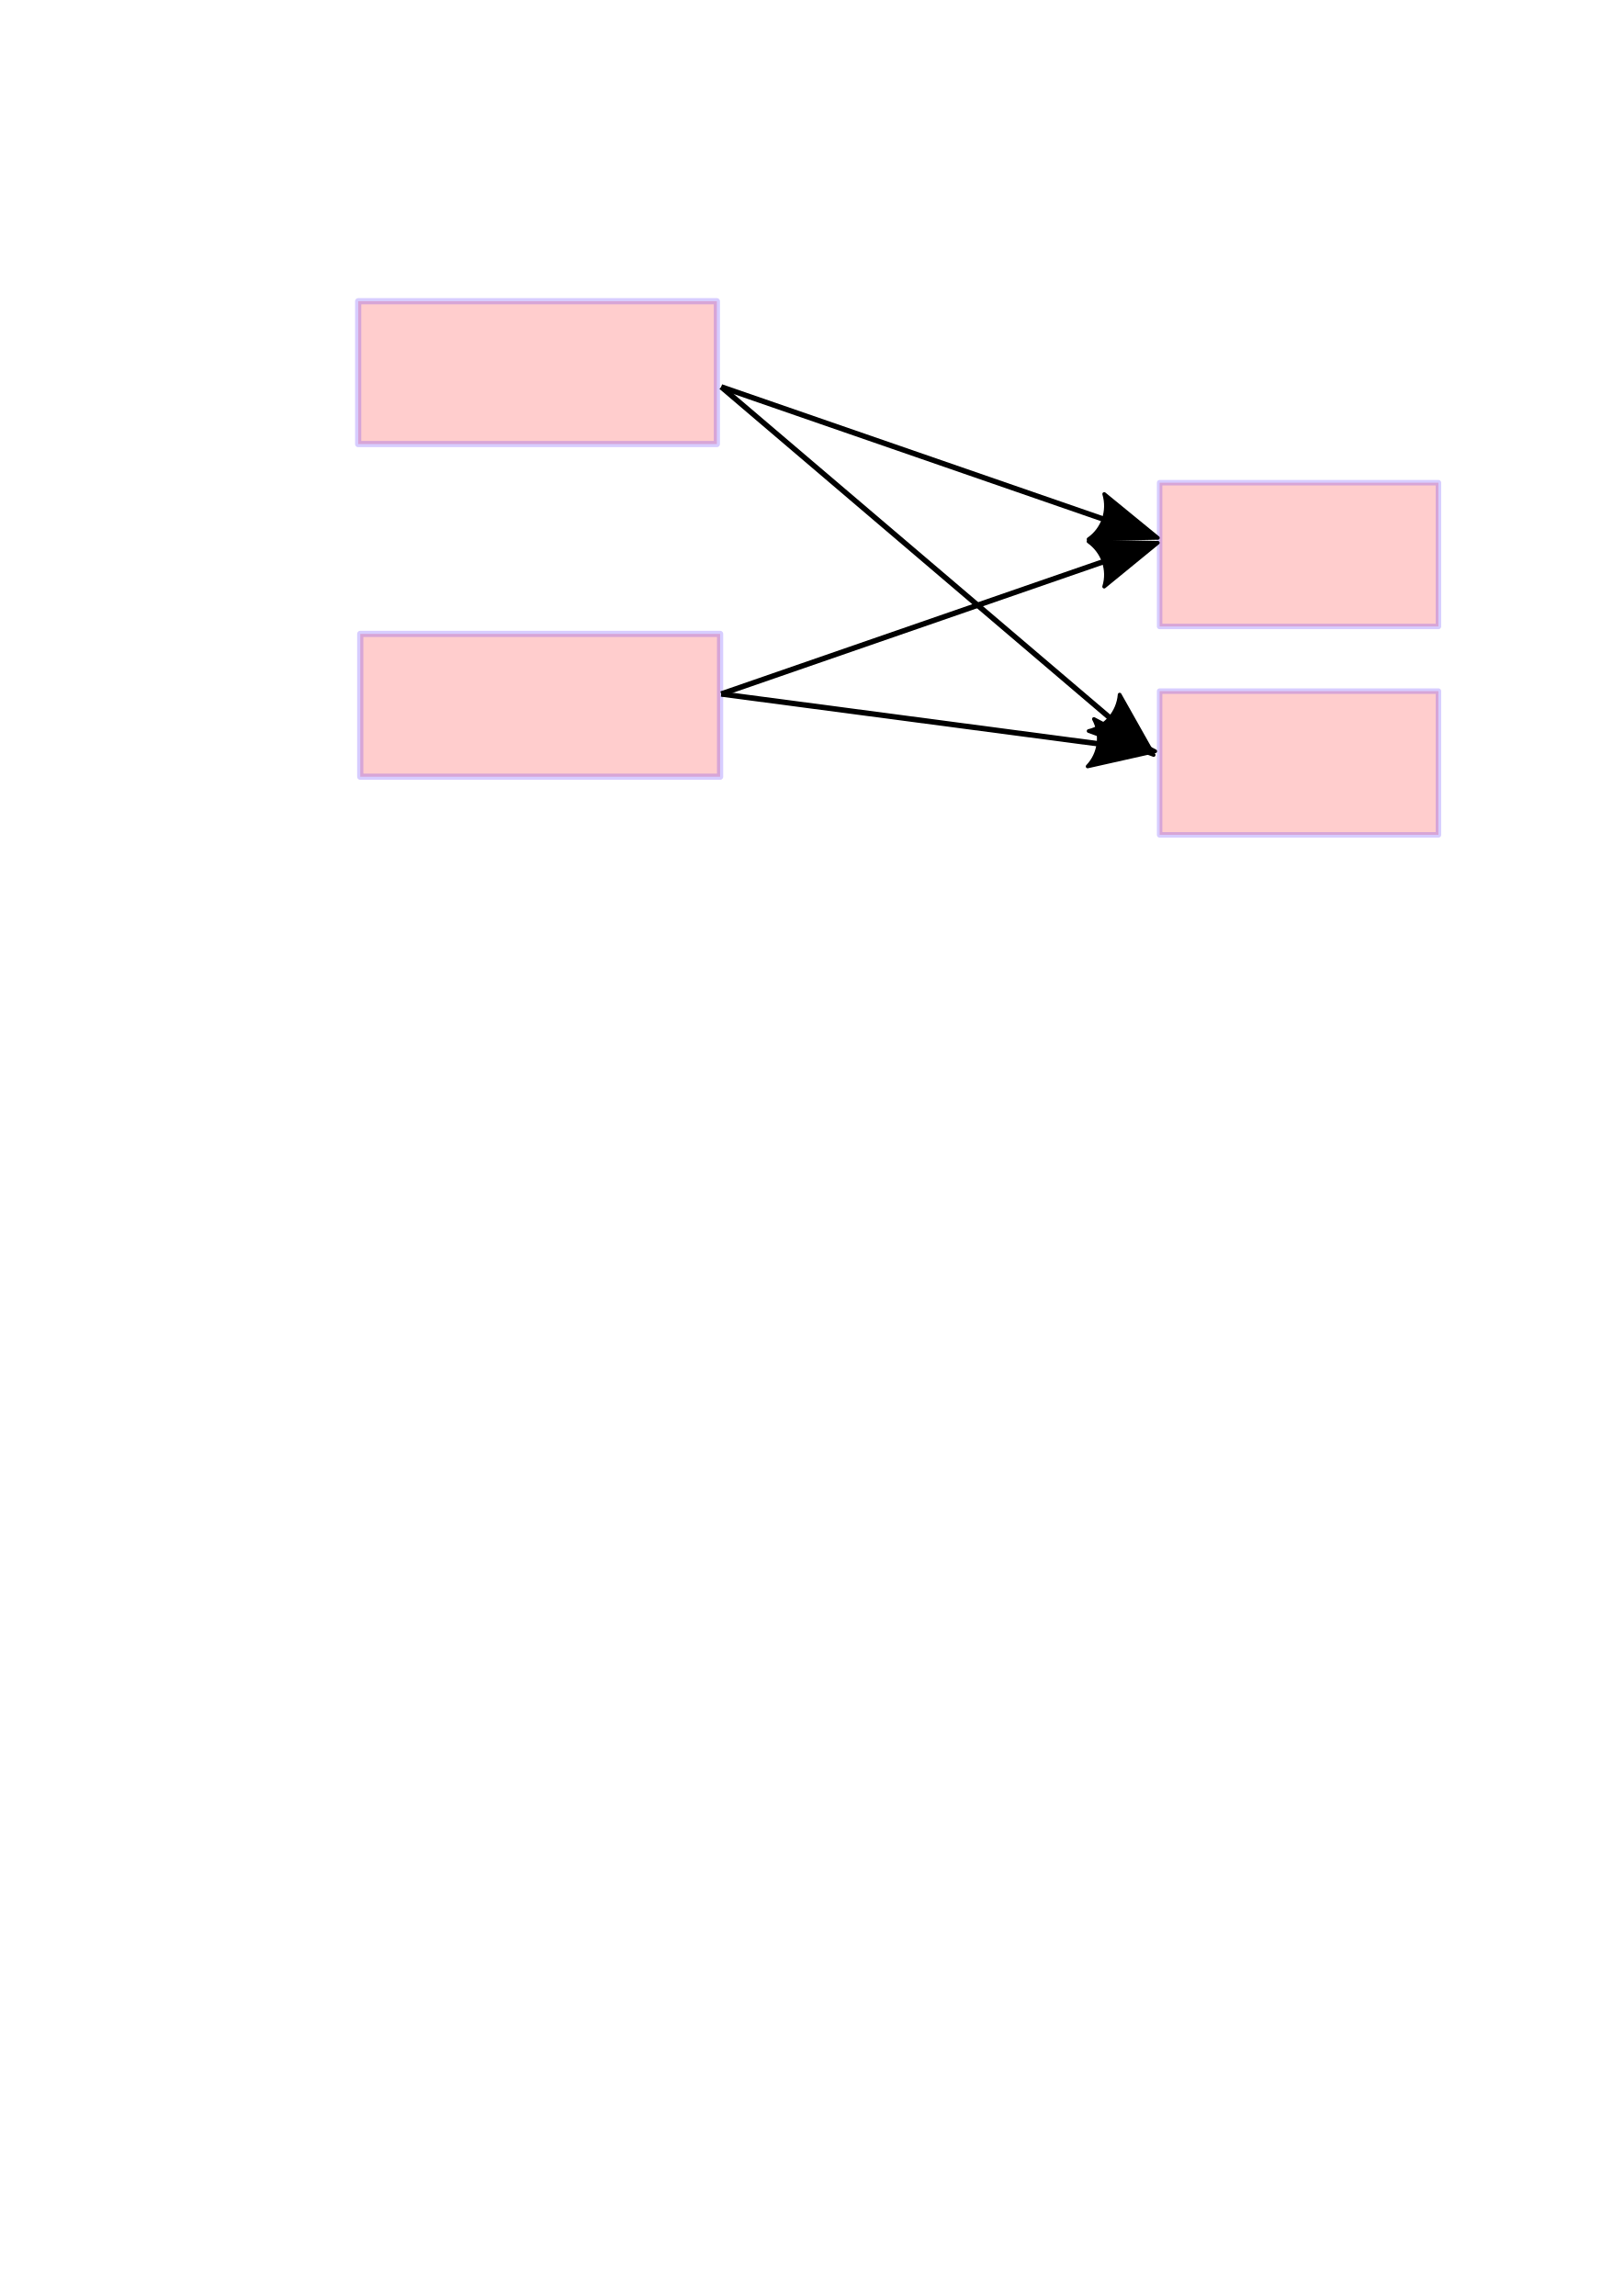
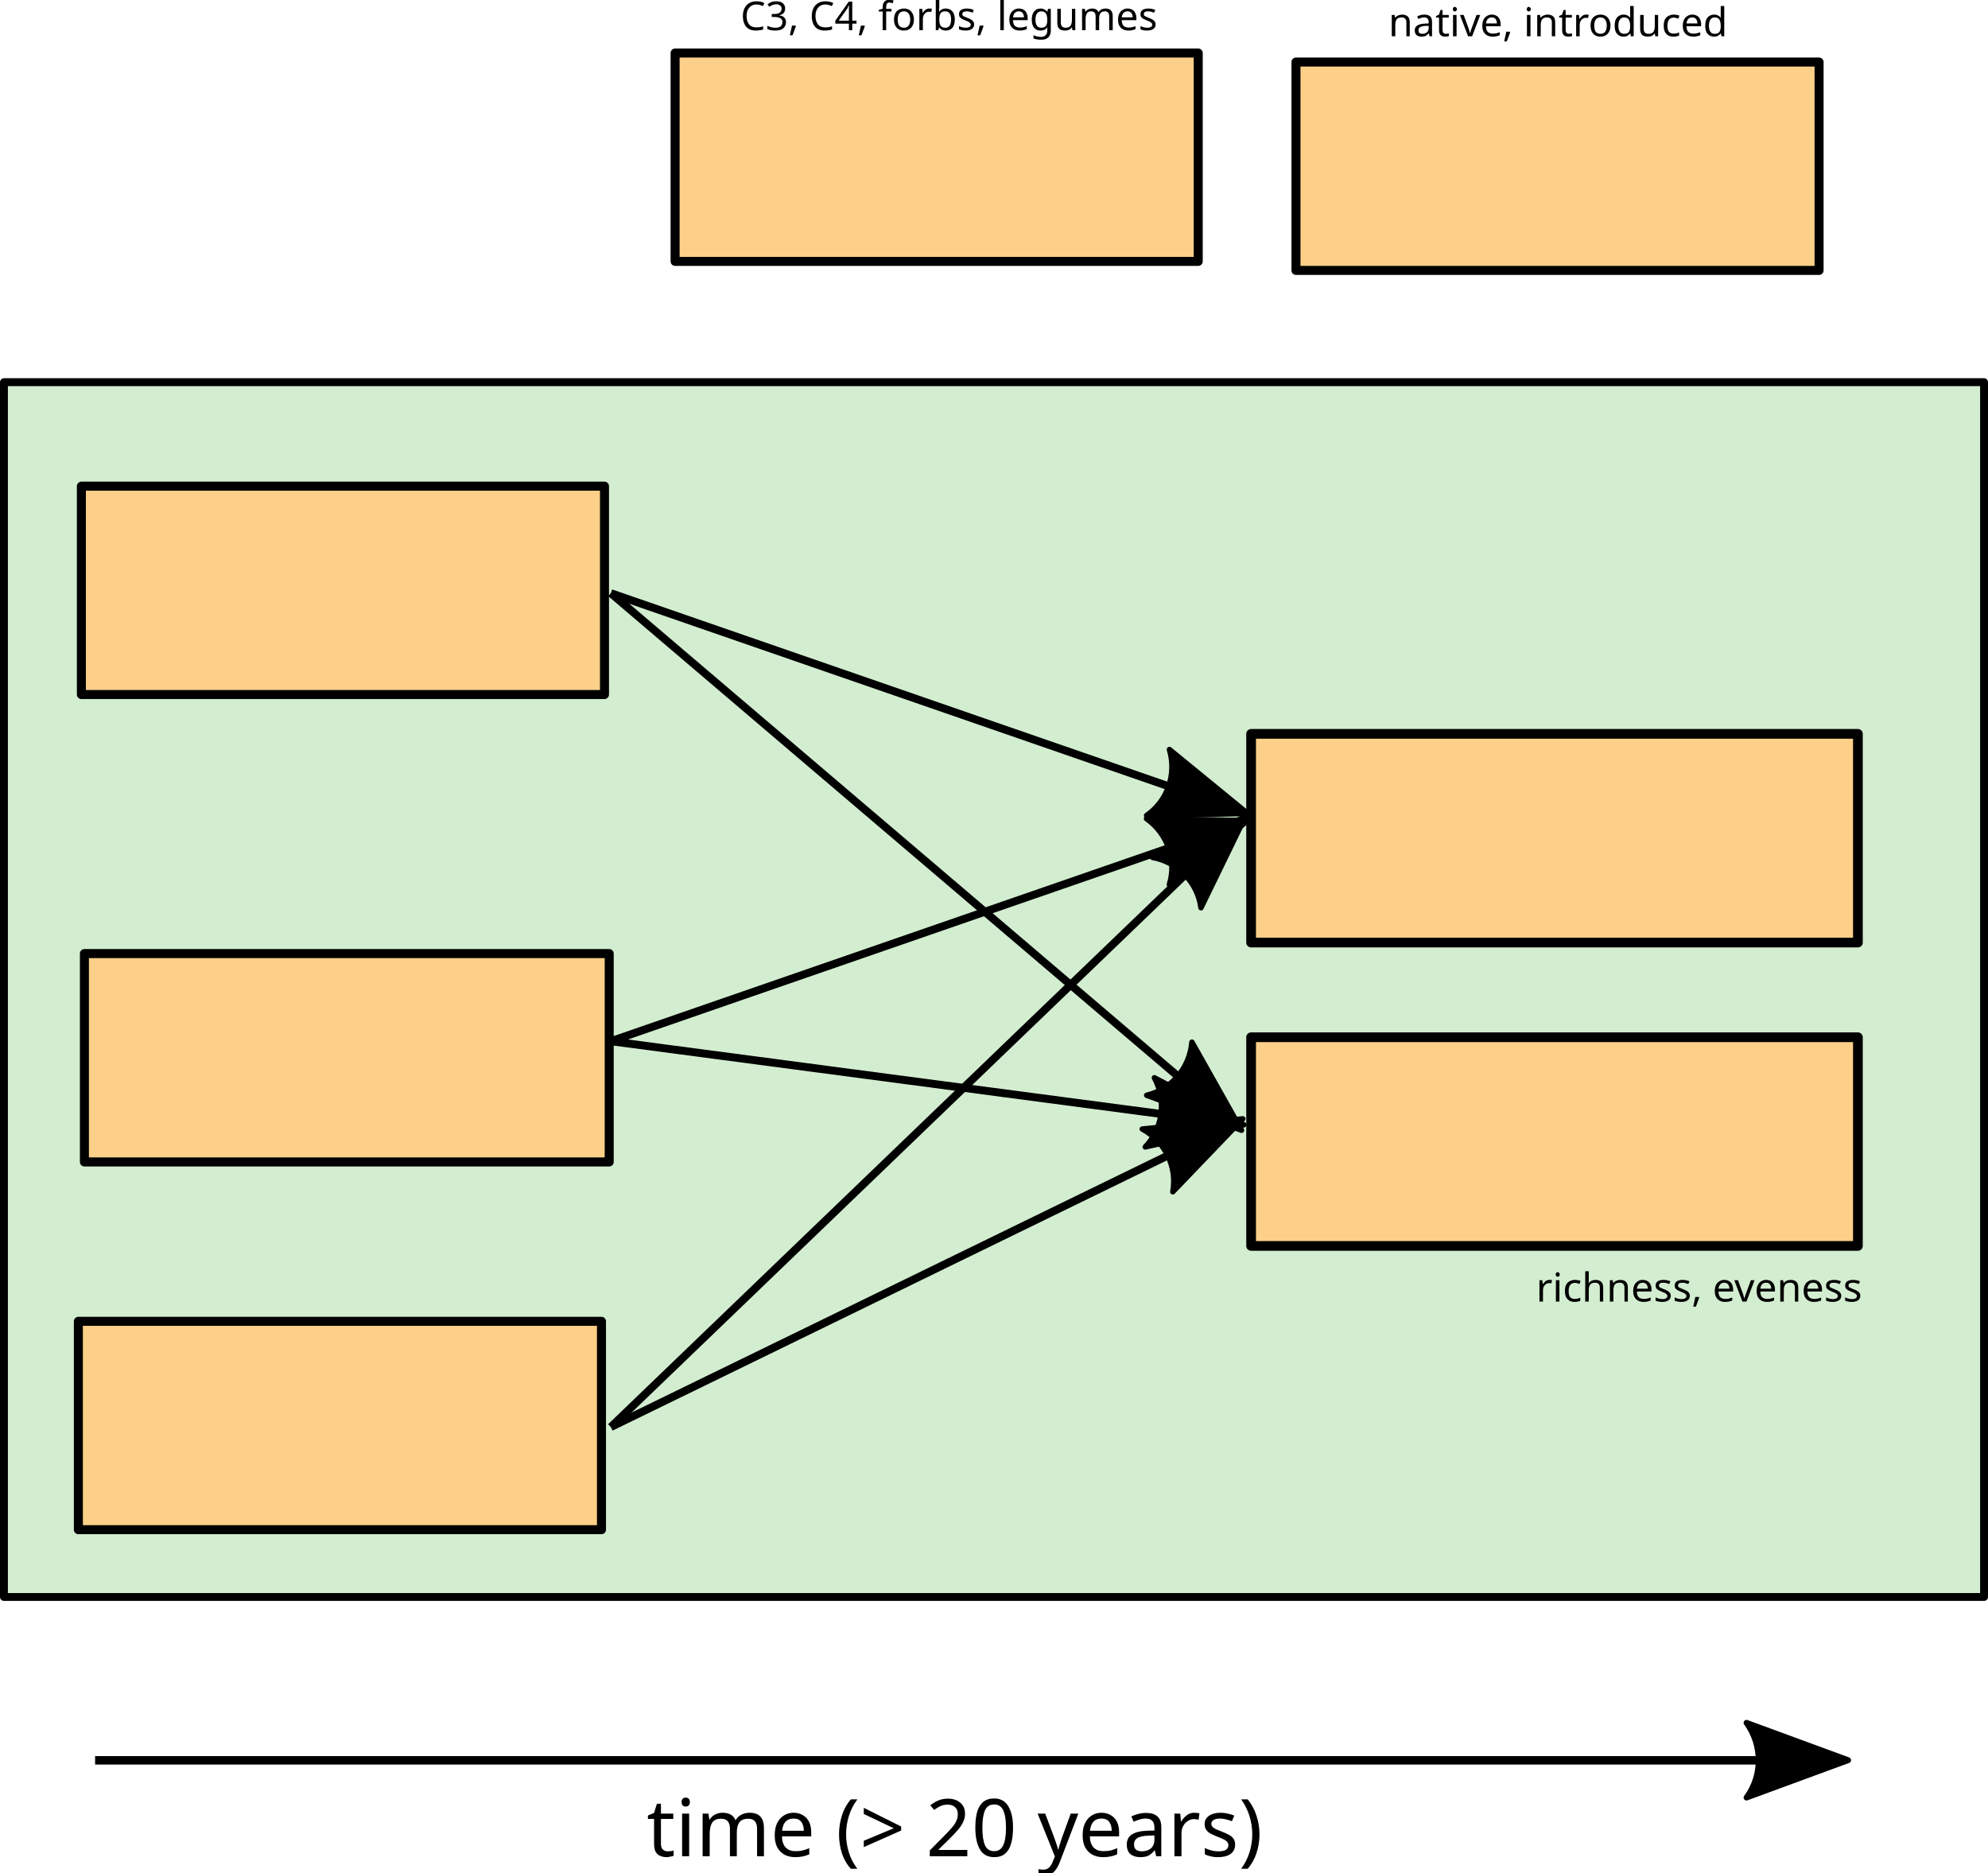
- <svg xmlns="http://www.w3.org/2000/svg" xmlns:xlink="http://www.w3.org/1999/xlink" width="210mm" height="297mm" viewBox="0 0 210 297" version="1.1" id="svg8">
+ <svg xmlns="http://www.w3.org/2000/svg" xmlns:xlink="http://www.w3.org/1999/xlink" width="176.296mm" height="166.054mm" viewBox="0 0 176.296 166.054" version="1.1" id="svg8">
  <defs id="defs2">
-     <marker orient="auto" refY="0.0" refX="0.0" id="marker1901" style="overflow:visible;">
-       <path id="path1899" style="fill-rule:evenodd;stroke-width:0.625;stroke-linejoin:round;stroke:#000000;stroke-opacity:1;fill:#000000;fill-opacity:1" d="M 8.719,4.034 L -2.207,0.016 L 8.719,-4.002 C 6.973,-1.63 6.983,1.616 8.719,4.034 z " transform="scale(1.1) rotate(180) translate(1,0)" />
+     <marker style="overflow:visible" id="marker3700" refX="0" refY="0" orient="auto">
+       <path transform="matrix(-1.1,0,0,-1.1,-1.1,0)" d="M 8.719,4.034 -2.207,0.016 8.719,-4.002 c -1.745,2.372 -1.735,5.617 -6e-7,8.035 z" style="fill:#000000;fill-opacity:1;fill-rule:evenodd;stroke:#000000;stroke-width:0.625;stroke-linejoin:round;stroke-opacity:1" id="path3698" />
    </marker>
-     <marker style="overflow:visible;" id="marker1499" refX="0.0" refY="0.0" orient="auto">
-       <path transform="scale(1.1) rotate(180) translate(1,0)" d="M 8.719,4.034 L -2.207,0.016 L 8.719,-4.002 C 6.973,-1.63 6.983,1.616 8.719,4.034 z " style="fill-rule:evenodd;stroke-width:0.625;stroke-linejoin:round;stroke:#000000;stroke-opacity:1;fill:#000000;fill-opacity:1" id="path1497" />
+     <marker orient="auto" refY="0" refX="0" id="marker2986" style="overflow:visible">
+       <path id="path2984" style="fill:#000000;fill-opacity:1;fill-rule:evenodd;stroke:#000000;stroke-width:0.625;stroke-linejoin:round;stroke-opacity:1" d="M 8.719,4.034 -2.207,0.016 8.719,-4.002 c -1.745,2.372 -1.735,5.617 -6e-7,8.035 z" transform="matrix(-1.1,0,0,-1.1,-1.1,0)" />
    </marker>
-     <marker style="overflow:visible;" id="marker1199" refX="0.0" refY="0.0" orient="auto">
-       <path transform="scale(1.1) rotate(180) translate(1,0)" d="M 8.719,4.034 L -2.207,0.016 L 8.719,-4.002 C 6.973,-1.63 6.983,1.616 8.719,4.034 z " style="fill-rule:evenodd;stroke-width:0.625;stroke-linejoin:round;stroke:#000000;stroke-opacity:1;fill:#000000;fill-opacity:1" id="path1197" />
+     <marker orient="auto" refY="0" refX="0" id="marker2166" style="overflow:visible">
+       <path id="path2164" style="fill:#000000;fill-opacity:1;fill-rule:evenodd;stroke:#000000;stroke-width:0.625;stroke-linejoin:round;stroke-opacity:1" d="M 8.719,4.034 -2.207,0.016 8.719,-4.002 c -1.745,2.372 -1.735,5.617 -6e-7,8.035 z" transform="matrix(-1.1,0,0,-1.1,-1.1,0)" />
    </marker>
-     <marker orient="auto" refY="0.0" refX="0.0" id="Arrow2Lend" style="overflow:visible;">
-       <path id="path910" style="fill-rule:evenodd;stroke-width:0.625;stroke-linejoin:round;stroke:#000000;stroke-opacity:1;fill:#000000;fill-opacity:1" d="M 8.719,4.034 L -2.207,0.016 L 8.719,-4.002 C 6.973,-1.63 6.983,1.616 8.719,4.034 z " transform="scale(1.1) rotate(180) translate(1,0)" />
+     <marker orient="auto" refY="0" refX="0" id="marker1901" style="overflow:visible">
+       <path id="path1899" style="fill:#000000;fill-opacity:1;fill-rule:evenodd;stroke:#000000;stroke-width:0.625;stroke-linejoin:round;stroke-opacity:1" d="M 8.719,4.034 -2.207,0.016 8.719,-4.002 c -1.745,2.372 -1.735,5.617 -6e-7,8.035 z" transform="matrix(-1.1,0,0,-1.1,-1.1,0)" />
+     </marker>
+     <marker style="overflow:visible" id="marker1499" refX="0" refY="0" orient="auto">
+       <path transform="matrix(-1.1,0,0,-1.1,-1.1,0)" d="M 8.719,4.034 -2.207,0.016 8.719,-4.002 c -1.745,2.372 -1.735,5.617 -6e-7,8.035 z" style="fill:#000000;fill-opacity:1;fill-rule:evenodd;stroke:#000000;stroke-width:0.625;stroke-linejoin:round;stroke-opacity:1" id="path1497" />
+     </marker>
+     <marker style="overflow:visible" id="marker1199" refX="0" refY="0" orient="auto">
+       <path transform="matrix(-1.1,0,0,-1.1,-1.1,0)" d="M 8.719,4.034 -2.207,0.016 8.719,-4.002 c -1.745,2.372 -1.735,5.617 -6e-7,8.035 z" style="fill:#000000;fill-opacity:1;fill-rule:evenodd;stroke:#000000;stroke-width:0.625;stroke-linejoin:round;stroke-opacity:1" id="path1197" />
+     </marker>
+     <marker orient="auto" refY="0" refX="0" id="Arrow2Lend" style="overflow:visible">
+       <path id="path910" style="fill:#000000;fill-opacity:1;fill-rule:evenodd;stroke:#000000;stroke-width:0.625;stroke-linejoin:round;stroke-opacity:1" d="M 8.719,4.034 -2.207,0.016 8.719,-4.002 c -1.745,2.372 -1.735,5.617 -6e-7,8.035 z" transform="matrix(-1.1,0,0,-1.1,-1.1,0)" />
    </marker>
  </defs>
-   <g id="layer1">
-     <rect style="fill:#ff0000;fill-opacity:0.196;stroke:#3500ff;stroke-width:0.707;stroke-linecap:round;stroke-linejoin:round;stroke-miterlimit:10;stroke-dasharray:none;stroke-dashoffset:0;stroke-opacity:0.196;paint-order:normal" id="rect821" width="36.058" height="18.596" x="149.979" y="62.439" />
-     <flowRoot xml:space="preserve" style="font-style:normal;font-variant:normal;font-weight:normal;font-stretch:normal;font-size:7.056px;line-height:1.25;font-family:sans-serif;-inkscape-font-specification:'sans-serif, Normal';font-variant-ligatures:normal;font-variant-caps:normal;font-variant-numeric:normal;font-feature-settings:normal;text-align:start;letter-spacing:0px;word-spacing:0px;writing-mode:lr-tb;text-anchor:start;fill:#000000;fill-opacity:1;stroke:none;stroke-width:0.265" id="flowRoot833">
-       <flowRegion id="flowRegion835">
-         <use x="0" y="0" xlink:href="#rect821" id="use837" transform="translate(1.603617,8.018086)" width="100%" height="100%" />
-       </flowRegion>
-       <flowPara id="flowPara839" style="text-anchor:middle;text-align:center">ag biomass</flowPara>
-     </flowRoot>
-     <rect y="38.966" x="46.325" height="18.477" width="46.39" id="rect843" style="fill:#ff0000;fill-opacity:0.196;stroke:#3500ff;stroke-width:0.799;stroke-linecap:round;stroke-linejoin:round;stroke-miterlimit:10;stroke-dasharray:none;stroke-dashoffset:0;stroke-opacity:0.196;paint-order:normal" />
-     <rect style="fill:#ff0000;fill-opacity:0.196;stroke:#3500ff;stroke-width:0.8;stroke-linecap:round;stroke-linejoin:round;stroke-miterlimit:10;stroke-dasharray:none;stroke-dashoffset:0;stroke-opacity:0.196;paint-order:normal" id="rect853" width="46.54" height="18.476" x="46.593" y="81.997" />
-     <flowRoot xml:space="preserve" style="font-style:normal;font-variant:normal;font-weight:normal;font-stretch:normal;font-size:7.056px;line-height:1.25;font-family:sans-serif;-inkscape-font-specification:'sans-serif, Normal';font-variant-ligatures:normal;font-variant-caps:normal;font-variant-numeric:normal;font-feature-settings:normal;text-align:start;letter-spacing:0px;word-spacing:0px;writing-mode:lr-tb;text-anchor:start;fill:#000000;fill-opacity:1;stroke:none;stroke-width:0.265" id="flowRoot871">
-       <flowRegion id="flowRegion873">
-         <use x="0" y="0" xlink:href="#rect843" id="use875" />
+   <g id="layer1" transform="translate(-3.124504,2.552261)">
+     <rect style="fill:#1fa711;fill-opacity:0.196;stroke:#000000;stroke-width:0.7;stroke-linecap:round;stroke-linejoin:round;stroke-miterlimit:4;stroke-dasharray:none;stroke-dashoffset:0;stroke-opacity:1;paint-order:normal" id="rect4164" width="175.596" height="107.71" x="3.475" y="31.334" />
+     <rect style="fill:#fcd088;fill-opacity:1;stroke:#000000;stroke-width:0.861;stroke-linecap:round;stroke-linejoin:round;stroke-miterlimit:10;stroke-dasharray:none;stroke-dashoffset:0;stroke-opacity:1;paint-order:normal" id="rect821" width="53.811" height="18.502" x="114.073" y="62.517" />
+     <rect y="40.553" x="10.341" height="18.477" width="46.39" id="rect843" style="fill:#fcd088;fill-opacity:1;stroke:#000000;stroke-width:0.799;stroke-linecap:round;stroke-linejoin:round;stroke-miterlimit:10;stroke-dasharray:none;stroke-dashoffset:0;stroke-opacity:1;paint-order:normal" />
+     <rect style="fill:#fcd088;fill-opacity:1;stroke:#000000;stroke-width:0.8;stroke-linecap:round;stroke-linejoin:round;stroke-miterlimit:10;stroke-dasharray:none;stroke-dashoffset:0;stroke-opacity:1;paint-order:normal" id="rect853" width="46.54" height="18.476" x="10.609" y="81.997" />
+     <flowRoot xml:space="preserve" style="font-style:normal;font-variant:normal;font-weight:normal;font-stretch:normal;font-size:7.056px;line-height:1.25;font-family:sans-serif;-inkscape-font-specification:'sans-serif, Normal';font-variant-ligatures:normal;font-variant-caps:normal;font-variant-numeric:normal;font-feature-settings:normal;text-align:center;letter-spacing:0px;word-spacing:0px;writing-mode:lr-tb;text-anchor:middle;fill:#000000;fill-opacity:1;stroke:none;stroke-width:0.265" id="flowRoot871">
+       <flowRegion id="flowRegion873" style="text-align:center;text-anchor:middle">
+         <use x="0" y="0" xlink:href="#rect843" id="use875" width="100%" height="100%" />
      </flowRegion>
      <flowPara id="flowPara877">nutrient treatment</flowPara>
    </flowRoot>
-     <flowRoot xml:space="preserve" style="font-style:normal;font-variant:normal;font-weight:normal;font-stretch:normal;font-size:7.056px;line-height:1.25;font-family:sans-serif;-inkscape-font-specification:'sans-serif, Normal';font-variant-ligatures:normal;font-variant-caps:normal;font-variant-numeric:normal;font-feature-settings:normal;text-align:start;letter-spacing:0px;word-spacing:0px;writing-mode:lr-tb;text-anchor:start;fill:#000000;fill-opacity:1;stroke:none;stroke-width:0.265" id="flowRoot879">
-       <flowRegion id="flowRegion881">
-         <use x="0" y="0" xlink:href="#rect853" id="use883" />
+     <flowRoot xml:space="preserve" style="font-style:normal;font-variant:normal;font-weight:normal;font-stretch:normal;font-size:7.056px;line-height:1.25;font-family:sans-serif;-inkscape-font-specification:'sans-serif, Normal';font-variant-ligatures:normal;font-variant-caps:normal;font-variant-numeric:normal;font-feature-settings:normal;text-align:center;letter-spacing:0px;word-spacing:0px;writing-mode:lr-tb;text-anchor:middle;fill:#000000;fill-opacity:1;stroke:none;stroke-width:0.265" id="flowRoot879">
+       <flowRegion id="flowRegion881" style="text-align:center;text-anchor:middle">
+         <use x="0" y="0" xlink:href="#rect853" id="use883" width="100%" height="100%" />
      </flowRegion>
      <flowPara id="flowPara885">disturbance treatment</flowPara>
    </flowRoot>
-     <path style="fill:none;stroke:#000000;stroke-width:0.7;stroke-linecap:butt;stroke-linejoin:miter;stroke-opacity:1;stroke-miterlimit:4;stroke-dasharray:none;marker-end:url(#Arrow2Lend)" d="M 93.277,50.043 148.869,69.286" id="path887" />
-     <path id="path1195" d="M 93.277,89.769 148.869,70.525" style="fill:none;stroke:#000000;stroke-width:0.7;stroke-linecap:butt;stroke-linejoin:miter;stroke-miterlimit:4;stroke-dasharray:none;stroke-opacity:1;marker-end:url(#marker1199)" />
-     <rect y="89.4" x="149.979" height="18.596" width="36.058" id="rect1471" style="fill:#ff0000;fill-opacity:0.196;stroke:#3500ff;stroke-width:0.707;stroke-linecap:round;stroke-linejoin:round;stroke-miterlimit:10;stroke-dasharray:none;stroke-dashoffset:0;stroke-opacity:0.196;paint-order:normal" />
-     <flowRoot xml:space="preserve" style="font-style:normal;font-variant:normal;font-weight:normal;font-stretch:normal;font-size:7.056px;line-height:1.25;font-family:sans-serif;-inkscape-font-specification:'sans-serif, Normal';font-variant-ligatures:normal;font-variant-caps:normal;font-variant-numeric:normal;font-feature-settings:normal;text-align:start;letter-spacing:0px;word-spacing:0px;writing-mode:lr-tb;text-anchor:start;fill:#000000;fill-opacity:1;stroke:none;stroke-width:0.265" id="flowRoot1481">
-       <flowRegion id="flowRegion1483">
-         <use x="0" y="0" xlink:href="#rect1471" id="use1485" />
+     <path style="fill:none;stroke:#000000;stroke-width:0.7;stroke-linecap:butt;stroke-linejoin:miter;stroke-miterlimit:4;stroke-dasharray:none;stroke-opacity:1;marker-end:url(#Arrow2Lend)" d="M 57.294,50.043 112.886,69.286" id="path887" />
+     <path id="path1195" d="M 57.294,89.769 112.886,70.525" style="fill:none;stroke:#000000;stroke-width:0.7;stroke-linecap:butt;stroke-linejoin:miter;stroke-miterlimit:4;stroke-dasharray:none;stroke-opacity:1;marker-end:url(#marker1199)" />
+     <rect y="89.416" x="114.073" height="18.502" width="53.811" id="rect1471" style="fill:#fcd088;fill-opacity:1;stroke:#000000;stroke-width:0.861;stroke-linecap:round;stroke-linejoin:round;stroke-miterlimit:10;stroke-dasharray:none;stroke-dashoffset:0;stroke-opacity:1;paint-order:normal" />
+     <path id="path1495" d="M 57.294,50.043 112.508,97.068" style="fill:none;stroke:#000000;stroke-width:0.7;stroke-linecap:butt;stroke-linejoin:miter;stroke-miterlimit:4;stroke-dasharray:none;stroke-opacity:1;marker-end:url(#marker1499)" />
+     <path style="fill:none;stroke:#000000;stroke-width:0.7;stroke-linecap:butt;stroke-linejoin:miter;stroke-miterlimit:4;stroke-dasharray:none;stroke-opacity:1;marker-end:url(#marker1901)" d="m 57.294,89.769 55.214,7.299" id="path1897" />
+     <path style="fill:none;stroke:#000000;stroke-width:0.75;stroke-linecap:butt;stroke-linejoin:miter;stroke-miterlimit:4;stroke-dasharray:none;stroke-opacity:1;marker-end:url(#marker2166)" d="M 11.559,153.529 H 166.024" id="path2162" />
+     <text xml:space="preserve" style="font-style:normal;font-variant:normal;font-weight:normal;font-stretch:normal;font-size:7.056px;line-height:1.25;font-family:sans-serif;-inkscape-font-specification:'sans-serif, Normal';font-variant-ligatures:normal;font-variant-caps:normal;font-variant-numeric:normal;font-feature-settings:normal;text-align:start;letter-spacing:0px;word-spacing:0px;writing-mode:lr-tb;text-anchor:start;fill:#000000;fill-opacity:1;stroke:none;stroke-width:0.265" x="60.474" y="162.034" id="text2902">
+       <tspan id="tspan2900" x="60.474" y="162.034" style="stroke-width:0.265">time (&gt; 20 years)</tspan>
+     </text>
+     <text xml:space="preserve" style="font-style:normal;font-variant:normal;font-weight:normal;font-stretch:normal;font-size:7.056px;line-height:1.25;font-family:sans-serif;-inkscape-font-specification:'sans-serif, Normal';font-variant-ligatures:normal;font-variant-caps:normal;font-variant-numeric:normal;font-feature-settings:normal;text-align:start;letter-spacing:0px;word-spacing:0px;writing-mode:lr-tb;text-anchor:start;fill:#000000;fill-opacity:1;stroke:none;stroke-width:0.265" x="126.25" y="0.663" id="text2912">
+       <tspan x="126.25" y="0.663" style="font-size:3.528px;stroke-width:0.265" id="tspan2922">native, introduced</tspan>
+     </text>
+     <text xml:space="preserve" style="font-style:normal;font-variant:normal;font-weight:normal;font-stretch:normal;font-size:7.056px;line-height:1.25;font-family:sans-serif;-inkscape-font-specification:'sans-serif, Normal';font-variant-ligatures:normal;font-variant-caps:normal;font-variant-numeric:normal;font-feature-settings:normal;text-align:start;letter-spacing:0px;word-spacing:0px;writing-mode:lr-tb;text-anchor:start;fill:#000000;fill-opacity:1;stroke:none;stroke-width:0.265" x="139.346" y="112.851" id="text2916">
+       <tspan x="139.346" y="112.851" style="font-size:3.528px;stroke-width:0.265" id="tspan2918">richness, eveness</tspan>
+     </text>
+     <rect style="fill:#fcd088;fill-opacity:1;stroke:#000000;stroke-width:0.799;stroke-linecap:round;stroke-linejoin:round;stroke-miterlimit:10;stroke-dasharray:none;stroke-dashoffset:0;stroke-opacity:1;paint-order:normal" id="rect2924" width="46.39" height="18.477" x="10.074" y="114.603" />
+     <rect y="2.147" x="62.993" height="18.477" width="46.39" id="rect2934" style="fill:#fcd088;fill-opacity:1;stroke:#000000;stroke-width:0.799;stroke-linecap:round;stroke-linejoin:round;stroke-miterlimit:10;stroke-dasharray:none;stroke-dashoffset:0;stroke-opacity:1;paint-order:normal" />
+     <text id="text2948" y="0.128" x="68.787" style="font-style:normal;font-variant:normal;font-weight:normal;font-stretch:normal;font-size:7.056px;line-height:1.25;font-family:sans-serif;-inkscape-font-specification:'sans-serif, Normal';font-variant-ligatures:normal;font-variant-caps:normal;font-variant-numeric:normal;font-feature-settings:normal;text-align:start;letter-spacing:0px;word-spacing:0px;writing-mode:lr-tb;text-anchor:start;fill:#000000;fill-opacity:1;stroke:none;stroke-width:0.265" xml:space="preserve">
+       <tspan id="tspan2946" style="font-size:3.528px;stroke-width:0.265" y="0.128" x="68.787">C3, C4, forbs, legumes</tspan>
+     </text>
+     <rect style="fill:#fcd088;fill-opacity:1;stroke:#000000;stroke-width:0.799;stroke-linecap:round;stroke-linejoin:round;stroke-miterlimit:10;stroke-dasharray:none;stroke-dashoffset:0;stroke-opacity:1;paint-order:normal" id="rect2954" width="46.39" height="18.477" x="118.051" y="2.949" />
+     <flowRoot xml:space="preserve" style="font-style:normal;font-variant:normal;font-weight:normal;font-stretch:normal;font-size:7.056px;line-height:1.25;font-family:sans-serif;-inkscape-font-specification:'sans-serif, Normal';font-variant-ligatures:normal;font-variant-caps:normal;font-variant-numeric:normal;font-feature-settings:normal;text-align:center;letter-spacing:0px;word-spacing:0px;writing-mode:lr-tb;text-anchor:middle;fill:#000000;fill-opacity:1;stroke:none;stroke-width:0.265" id="flowRoot2968">
+       <flowRegion id="flowRegion2970" style="text-align:center;text-anchor:middle">
+         <use x="0" y="0" xlink:href="#rect821" id="use2972" width="100%" height="100%" />
      </flowRegion>
-       <flowPara id="flowPara1487" style="text-align:center;text-anchor:middle">diversity</flowPara>
+       <flowPara id="flowPara2974">above-ground biomass</flowPara>
    </flowRoot>
-     <path id="path1495" d="M 93.277,50.043 148.491,97.068" style="fill:none;stroke:#000000;stroke-width:0.7;stroke-linecap:butt;stroke-linejoin:miter;stroke-miterlimit:4;stroke-dasharray:none;stroke-opacity:1;marker-end:url(#marker1499)" />
-     <path style="fill:none;stroke:#000000;stroke-width:0.7;stroke-linecap:butt;stroke-linejoin:miter;stroke-miterlimit:4;stroke-dasharray:none;stroke-opacity:1;marker-end:url(#marker1901)" d="m 93.277,89.769 55.214,7.299" id="path1897" />
+     <path style="fill:none;stroke:#000000;stroke-width:0.7;stroke-linecap:butt;stroke-linejoin:miter;stroke-miterlimit:4;stroke-dasharray:none;stroke-opacity:1;marker-end:url(#marker2986)" d="M 57.294,123.979 112.886,70.525" id="path2982" />
+     <path id="path3696" d="M 57.294,123.979 112.508,97.068" style="fill:none;stroke:#000000;stroke-width:0.7;stroke-linecap:butt;stroke-linejoin:miter;stroke-miterlimit:4;stroke-dasharray:none;stroke-opacity:1;marker-end:url(#marker3700)" />
+     <flowRoot xml:space="preserve" style="font-style:normal;font-variant:normal;font-weight:normal;font-stretch:normal;font-size:7.056px;line-height:1.25;font-family:sans-serif;-inkscape-font-specification:'sans-serif, Normal';font-variant-ligatures:normal;font-variant-caps:normal;font-variant-numeric:normal;font-feature-settings:normal;text-align:center;letter-spacing:0px;word-spacing:0px;writing-mode:lr-tb;text-anchor:middle;fill:#000000;fill-opacity:1;stroke:none;stroke-width:0.265" id="flowRoot4166">
+       <flowRegion id="flowRegion4168" style="text-align:center;text-anchor:middle">
+         <use x="0" y="0" xlink:href="#rect2934" id="use4170" width="100%" height="100%" />
+       </flowRegion>
+       <flowPara id="flowPara4172">functional group</flowPara>
+     </flowRoot>
+     <flowRoot xml:space="preserve" style="font-style:normal;font-variant:normal;font-weight:normal;font-stretch:normal;font-size:7.056px;line-height:1.25;font-family:sans-serif;-inkscape-font-specification:'sans-serif, Normal';font-variant-ligatures:normal;font-variant-caps:normal;font-variant-numeric:normal;font-feature-settings:normal;text-align:center;letter-spacing:0px;word-spacing:0px;writing-mode:lr-tb;text-anchor:middle;fill:#000000;fill-opacity:1;stroke:none;stroke-width:0.265" id="flowRoot4174">
+       <flowRegion id="flowRegion4176" style="text-align:center;text-anchor:middle">
+         <use x="0" y="0" xlink:href="#rect2954" id="use4178" width="100%" height="100%" />
+       </flowRegion>
+       <flowPara id="flowPara4180">species origin</flowPara>
+     </flowRoot>
+     <flowRoot xml:space="preserve" style="font-style:normal;font-variant:normal;font-weight:normal;font-stretch:normal;font-size:7.056px;line-height:1.25;font-family:sans-serif;-inkscape-font-specification:'sans-serif, Normal';font-variant-ligatures:normal;font-variant-caps:normal;font-variant-numeric:normal;font-feature-settings:normal;text-align:center;letter-spacing:0px;word-spacing:0px;writing-mode:lr-tb;text-anchor:middle;fill:#000000;fill-opacity:1;stroke:none;stroke-width:0.265" id="flowRoot4182">
+       <flowRegion id="flowRegion4184" style="text-align:center;text-anchor:middle">
+         <use x="0" y="0" xlink:href="#rect2924" id="use4186" width="100%" height="100%" />
+       </flowRegion>
+       <flowPara id="flowPara4188">annual precipitation</flowPara>
+     </flowRoot>
+     <flowRoot xml:space="preserve" style="font-style:normal;font-variant:normal;font-weight:normal;font-stretch:normal;font-size:7.056px;line-height:1.25;font-family:sans-serif;-inkscape-font-specification:'sans-serif, Normal';font-variant-ligatures:normal;font-variant-caps:normal;font-variant-numeric:normal;font-feature-settings:normal;text-align:start;letter-spacing:0px;word-spacing:0px;writing-mode:lr-tb;text-anchor:start;fill:#000000;fill-opacity:1;stroke:none;stroke-width:0.265" id="flowRoot4190">
+       <flowRegion id="flowRegion4192">
+         <use x="0" y="0" xlink:href="#rect1471" id="use4194" width="100%" height="100%" />
+       </flowRegion>
+       <flowPara style="text-align:center;text-anchor:middle" id="flowPara4196">diversity</flowPara>
+     </flowRoot>
+     <flowRoot xml:space="preserve" style="font-style:normal;font-variant:normal;font-weight:normal;font-stretch:normal;font-size:7.056px;line-height:1.25;font-family:sans-serif;-inkscape-font-specification:'sans-serif, Normal';font-variant-ligatures:normal;font-variant-caps:normal;font-variant-numeric:normal;font-feature-settings:normal;text-align:end;letter-spacing:0px;word-spacing:0px;writing-mode:lr-tb;text-anchor:end;fill:#000000;fill-opacity:1;stroke:none;stroke-width:0.265" id="flowRoot4202">
+       <flowRegion id="flowRegion4204" style="text-align:end;text-anchor:end">
+         <use x="0" y="0" xlink:href="#rect4164" id="use4206" width="100%" height="100%" />
+       </flowRegion>
+       <flowPara id="flowPara4208">3 fields</flowPara>
+     </flowRoot>
  </g>
</svg>
